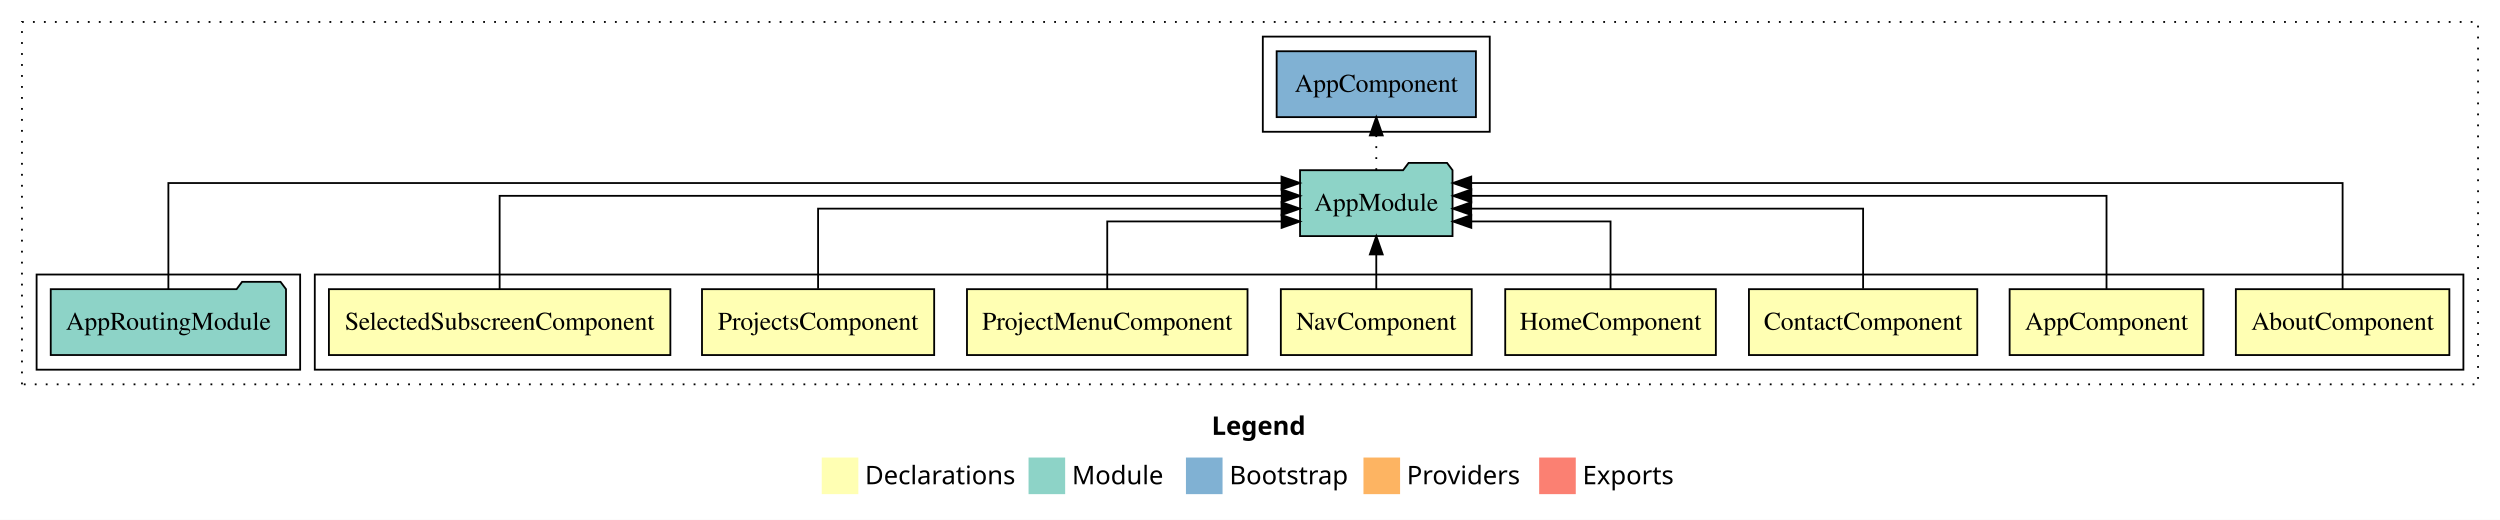
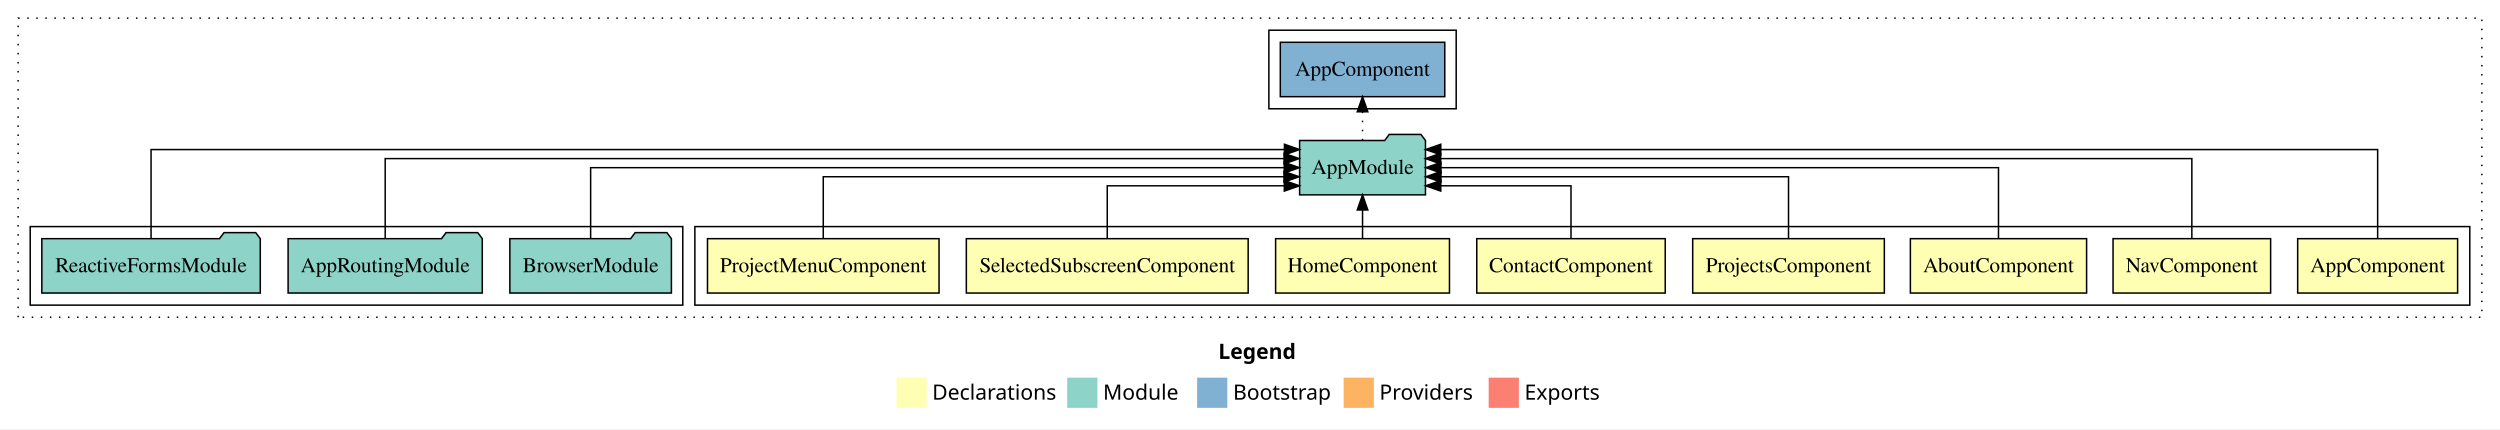
- <svg xmlns="http://www.w3.org/2000/svg" width="1366pt" height="284pt" viewBox="0.00 0.00 1366.00 284.00">
+ <svg xmlns="http://www.w3.org/2000/svg" width="1655pt" height="284pt" viewBox="0.00 0.00 1655.00 284.00">
  <g id="graph0" class="graph" transform="scale(1 1) rotate(0) translate(4 280)">
-     <polygon fill="#ffffff" stroke="transparent" points="-4,4 -4,-280 1362,-280 1362,4 -4,4" />
-     <text text-anchor="start" x="658.009" y="-42.4" font-family="sans-serif" font-weight="bold" font-size="14.00" fill="#000000">Legend</text>
-     <polygon fill="#ffffb3" stroke="transparent" points="445,-10 445,-30 465,-30 465,-10 445,-10" />
-     <text text-anchor="start" x="468.629" y="-15.4" font-family="sans-serif" font-size="14.00" fill="#000000">  Declarations</text>
-     <polygon fill="#8dd3c7" stroke="transparent" points="558,-10 558,-30 578,-30 578,-10 558,-10" />
-     <text text-anchor="start" x="581.725" y="-15.4" font-family="sans-serif" font-size="14.00" fill="#000000">  Module</text>
-     <polygon fill="#80b1d3" stroke="transparent" points="644,-10 644,-30 664,-30 664,-10 644,-10" />
-     <text text-anchor="start" x="667.781" y="-15.4" font-family="sans-serif" font-size="14.00" fill="#000000">  Bootstrap</text>
-     <polygon fill="#fdb462" stroke="transparent" points="741,-10 741,-30 761,-30 761,-10 741,-10" />
-     <text text-anchor="start" x="764.673" y="-15.4" font-family="sans-serif" font-size="14.00" fill="#000000">  Providers</text>
-     <polygon fill="#fb8072" stroke="transparent" points="837,-10 837,-30 857,-30 857,-10 837,-10" />
-     <text text-anchor="start" x="860.726" y="-15.4" font-family="sans-serif" font-size="14.00" fill="#000000">  Exports</text>
+     <polygon fill="#ffffff" stroke="transparent" points="-4,4 -4,-280 1651,-280 1651,4 -4,4" />
+     <text text-anchor="start" x="802.509" y="-42.4" font-family="sans-serif" font-weight="bold" font-size="14.00" fill="#000000">Legend</text>
+     <polygon fill="#ffffb3" stroke="transparent" points="589.5,-10 589.5,-30 609.5,-30 609.5,-10 589.5,-10" />
+     <text text-anchor="start" x="613.129" y="-15.4" font-family="sans-serif" font-size="14.00" fill="#000000">  Declarations</text>
+     <polygon fill="#8dd3c7" stroke="transparent" points="702.5,-10 702.5,-30 722.5,-30 722.5,-10 702.5,-10" />
+     <text text-anchor="start" x="726.225" y="-15.4" font-family="sans-serif" font-size="14.00" fill="#000000">  Module</text>
+     <polygon fill="#80b1d3" stroke="transparent" points="788.5,-10 788.5,-30 808.5,-30 808.5,-10 788.5,-10" />
+     <text text-anchor="start" x="812.281" y="-15.4" font-family="sans-serif" font-size="14.00" fill="#000000">  Bootstrap</text>
+     <polygon fill="#fdb462" stroke="transparent" points="885.5,-10 885.5,-30 905.5,-30 905.5,-10 885.5,-10" />
+     <text text-anchor="start" x="909.173" y="-15.4" font-family="sans-serif" font-size="14.00" fill="#000000">  Providers</text>
+     <polygon fill="#fb8072" stroke="transparent" points="981.5,-10 981.5,-30 1001.5,-30 1001.5,-10 981.5,-10" />
+     <text text-anchor="start" x="1005.226" y="-15.4" font-family="sans-serif" font-size="14.00" fill="#000000">  Exports</text>
    <g id="clust1" class="cluster">
-       <polygon fill="none" stroke="#000000" stroke-dasharray="1,5" points="8,-70 8,-268 1350,-268 1350,-70 8,-70" />
+       <polygon fill="none" stroke="#000000" stroke-dasharray="1,5" points="8,-70 8,-268 1639,-268 1639,-70 8,-70" />
    </g>
    <g id="clust2" class="cluster">
-       <polygon fill="none" stroke="#000000" points="168,-78 168,-130 1342,-130 1342,-78 168,-78" />
+       <polygon fill="none" stroke="#000000" points="456,-78 456,-130 1631,-130 1631,-78 456,-78" />
    </g>
    <g id="clust11" class="cluster">
-       <polygon fill="none" stroke="#000000" points="16,-78 16,-130 160,-130 160,-78 16,-78" />
+       <polygon fill="none" stroke="#000000" points="16,-78 16,-130 448,-130 448,-78 16,-78" />
    </g>
    <g id="clust13" class="cluster">
-       <polygon fill="none" stroke="#000000" points="686,-208 686,-260 810,-260 810,-208 686,-208" />
+       <polygon fill="none" stroke="#000000" points="836,-208 836,-260 960,-260 960,-208 836,-208" />
    </g>
    <g id="node1" class="node">
-       <polygon fill="#ffffb3" stroke="#000000" points="1334.33,-122 1217.67,-122 1217.67,-86 1334.33,-86 1334.33,-122" />
-       <text text-anchor="middle" x="1276" y="-99.8" font-family="Times,serif" font-size="14.00" fill="#000000">AboutComponent</text>
+       <polygon fill="#ffffb3" stroke="#000000" points="1622.94,-122 1517.06,-122 1517.06,-86 1622.94,-86 1622.94,-122" />
+       <text text-anchor="middle" x="1570" y="-99.8" font-family="Times,serif" font-size="14.00" fill="#000000">AppComponent</text>
    </g>
    <g id="node9" class="node">
-       <polygon fill="#8dd3c7" stroke="#000000" points="789.657,-187 786.657,-191 765.657,-191 762.657,-187 706.343,-187 706.343,-151 789.657,-151 789.657,-187" />
-       <text text-anchor="middle" x="748" y="-164.8" font-family="Times,serif" font-size="14.00" fill="#000000">AppModule</text>
+       <polygon fill="#8dd3c7" stroke="#000000" points="939.657,-187 936.657,-191 915.657,-191 912.657,-187 856.343,-187 856.343,-151 939.657,-151 939.657,-187" />
+       <text text-anchor="middle" x="898" y="-164.8" font-family="Times,serif" font-size="14.00" fill="#000000">AppModule</text>
    </g>
    <g id="edge1" class="edge">
-       <path fill="none" stroke="#000000" d="M1276,-122.011C1276,-144.485 1276,-180 1276,-180 1276,-180 799.873,-180 799.873,-180" />
-       <polygon fill="#000000" stroke="#000000" points="799.873,-176.5 789.873,-180 799.873,-183.5 799.873,-176.5" />
+       <path fill="none" stroke="#000000" d="M1570,-122.248C1570,-145.018 1570,-181 1570,-181 1570,-181 949.783,-181 949.783,-181" />
+       <polygon fill="#000000" stroke="#000000" points="949.783,-177.5 939.783,-181 949.783,-184.5 949.783,-177.5" />
    </g>
    <g id="node2" class="node">
-       <polygon fill="#ffffb3" stroke="#000000" points="1199.94,-122 1094.06,-122 1094.06,-86 1199.94,-86 1199.94,-122" />
-       <text text-anchor="middle" x="1147" y="-99.8" font-family="Times,serif" font-size="14.00" fill="#000000">AppComponent</text>
+       <polygon fill="#ffffb3" stroke="#000000" points="1499.154,-122 1394.846,-122 1394.846,-86 1499.154,-86 1499.154,-122" />
+       <text text-anchor="middle" x="1447" y="-99.8" font-family="Times,serif" font-size="14.00" fill="#000000">NavComponent</text>
    </g>
    <g id="edge2" class="edge">
-       <path fill="none" stroke="#000000" d="M1147,-122.129C1147,-142.572 1147,-173 1147,-173 1147,-173 799.946,-173 799.946,-173" />
-       <polygon fill="#000000" stroke="#000000" points="799.946,-169.5 789.946,-173 799.946,-176.5 799.946,-169.5" />
+       <path fill="none" stroke="#000000" d="M1447,-122.284C1447,-143.321 1447,-175 1447,-175 1447,-175 949.715,-175 949.715,-175" />
+       <polygon fill="#000000" stroke="#000000" points="949.715,-171.5 939.715,-175 949.715,-178.5 949.715,-171.5" />
    </g>
    <g id="node3" class="node">
-       <polygon fill="#ffffb3" stroke="#000000" points="1076.38,-122 951.62,-122 951.62,-86 1076.38,-86 1076.38,-122" />
-       <text text-anchor="middle" x="1014" y="-99.8" font-family="Times,serif" font-size="14.00" fill="#000000">ContactComponent</text>
+       <polygon fill="#ffffb3" stroke="#000000" points="1377.33,-122 1260.67,-122 1260.67,-86 1377.33,-86 1377.33,-122" />
+       <text text-anchor="middle" x="1319" y="-99.8" font-family="Times,serif" font-size="14.00" fill="#000000">AboutComponent</text>
    </g>
    <g id="edge3" class="edge">
-       <path fill="none" stroke="#000000" d="M1014,-122.267C1014,-140.555 1014,-166 1014,-166 1014,-166 799.855,-166 799.855,-166" />
-       <polygon fill="#000000" stroke="#000000" points="799.855,-162.5 789.855,-166 799.855,-169.5 799.855,-162.5" />
+       <path fill="none" stroke="#000000" d="M1319,-122.106C1319,-141.339 1319,-169 1319,-169 1319,-169 949.906,-169 949.906,-169" />
+       <polygon fill="#000000" stroke="#000000" points="949.906,-165.5 939.906,-169 949.906,-172.5 949.906,-165.5" />
    </g>
    <g id="node4" class="node">
-       <polygon fill="#ffffb3" stroke="#000000" points="933.545,-122 818.455,-122 818.455,-86 933.545,-86 933.545,-122" />
-       <text text-anchor="middle" x="876" y="-99.8" font-family="Times,serif" font-size="14.00" fill="#000000">HomeComponent</text>
+       <polygon fill="#ffffb3" stroke="#000000" points="1243.431,-122 1116.569,-122 1116.569,-86 1243.431,-86 1243.431,-122" />
+       <text text-anchor="middle" x="1180" y="-99.8" font-family="Times,serif" font-size="14.00" fill="#000000">ProjectsComponent</text>
    </g>
    <g id="edge4" class="edge">
-       <path fill="none" stroke="#000000" d="M876,-122.009C876,-138.049 876,-159 876,-159 876,-159 799.912,-159 799.912,-159" />
-       <polygon fill="#000000" stroke="#000000" points="799.912,-155.5 789.912,-159 799.912,-162.5 799.912,-155.5" />
+       <path fill="none" stroke="#000000" d="M1180,-122.022C1180,-139.373 1180,-163 1180,-163 1180,-163 949.914,-163 949.914,-163" />
+       <polygon fill="#000000" stroke="#000000" points="949.914,-159.5 939.914,-163 949.914,-166.5 949.914,-159.5" />
    </g>
    <g id="node5" class="node">
-       <polygon fill="#ffffb3" stroke="#000000" points="800.154,-122 695.846,-122 695.846,-86 800.154,-86 800.154,-122" />
-       <text text-anchor="middle" x="748" y="-99.8" font-family="Times,serif" font-size="14.00" fill="#000000">NavComponent</text>
+       <polygon fill="#ffffb3" stroke="#000000" points="1098.38,-122 973.62,-122 973.62,-86 1098.38,-86 1098.38,-122" />
+       <text text-anchor="middle" x="1036" y="-99.8" font-family="Times,serif" font-size="14.00" fill="#000000">ContactComponent</text>
    </g>
    <g id="edge5" class="edge">
-       <path fill="none" stroke="#000000" d="M748,-122.106C748,-122.106 748,-140.991 748,-140.991" />
-       <polygon fill="#000000" stroke="#000000" points="744.5,-140.991 748,-150.991 751.5,-140.991 744.5,-140.991" />
+       <path fill="none" stroke="#000000" d="M1036,-122.24C1036,-137.571 1036,-157 1036,-157 1036,-157 949.779,-157 949.779,-157" />
+       <polygon fill="#000000" stroke="#000000" points="949.779,-153.5 939.779,-157 949.779,-160.5 949.779,-153.5" />
    </g>
    <g id="node6" class="node">
-       <polygon fill="#ffffb3" stroke="#000000" points="677.646,-122 524.354,-122 524.354,-86 677.646,-86 677.646,-122" />
-       <text text-anchor="middle" x="601" y="-99.8" font-family="Times,serif" font-size="14.00" fill="#000000">ProjectMenuComponent</text>
+       <polygon fill="#ffffb3" stroke="#000000" points="955.545,-122 840.455,-122 840.455,-86 955.545,-86 955.545,-122" />
+       <text text-anchor="middle" x="898" y="-99.8" font-family="Times,serif" font-size="14.00" fill="#000000">HomeComponent</text>
    </g>
    <g id="edge6" class="edge">
-       <path fill="none" stroke="#000000" d="M601,-122.009C601,-138.049 601,-159 601,-159 601,-159 696.269,-159 696.269,-159" />
-       <polygon fill="#000000" stroke="#000000" points="696.269,-162.5 706.269,-159 696.269,-155.5 696.269,-162.5" />
+       <path fill="none" stroke="#000000" d="M898,-122.106C898,-122.106 898,-140.991 898,-140.991" />
+       <polygon fill="#000000" stroke="#000000" points="894.5,-140.991 898,-150.991 901.5,-140.991 894.5,-140.991" />
    </g>
    <g id="node7" class="node">
-       <polygon fill="#ffffb3" stroke="#000000" points="506.431,-122 379.569,-122 379.569,-86 506.431,-86 506.431,-122" />
-       <text text-anchor="middle" x="443" y="-99.8" font-family="Times,serif" font-size="14.00" fill="#000000">ProjectsComponent</text>
+       <polygon fill="#ffffb3" stroke="#000000" points="822.286,-122 635.714,-122 635.714,-86 822.286,-86 822.286,-122" />
+       <text text-anchor="middle" x="729" y="-99.8" font-family="Times,serif" font-size="14.00" fill="#000000">SelectedSubscreenComponent</text>
    </g>
    <g id="edge7" class="edge">
-       <path fill="none" stroke="#000000" d="M443,-122.267C443,-140.555 443,-166 443,-166 443,-166 696.231,-166 696.231,-166" />
-       <polygon fill="#000000" stroke="#000000" points="696.231,-169.5 706.231,-166 696.231,-162.5 696.231,-169.5" />
+       <path fill="none" stroke="#000000" d="M729,-122.24C729,-137.571 729,-157 729,-157 729,-157 846.225,-157 846.225,-157" />
+       <polygon fill="#000000" stroke="#000000" points="846.225,-160.5 856.225,-157 846.225,-153.5 846.225,-160.5" />
    </g>
    <g id="node8" class="node">
-       <polygon fill="#ffffb3" stroke="#000000" points="362.286,-122 175.714,-122 175.714,-86 362.286,-86 362.286,-122" />
-       <text text-anchor="middle" x="269" y="-99.8" font-family="Times,serif" font-size="14.00" fill="#000000">SelectedSubscreenComponent</text>
+       <polygon fill="#ffffb3" stroke="#000000" points="617.646,-122 464.354,-122 464.354,-86 617.646,-86 617.646,-122" />
+       <text text-anchor="middle" x="541" y="-99.8" font-family="Times,serif" font-size="14.00" fill="#000000">ProjectMenuComponent</text>
    </g>
    <g id="edge8" class="edge">
-       <path fill="none" stroke="#000000" d="M269,-122.129C269,-142.572 269,-173 269,-173 269,-173 696.33,-173 696.33,-173" />
-       <polygon fill="#000000" stroke="#000000" points="696.33,-176.5 706.33,-173 696.33,-169.5 696.33,-176.5" />
+       <path fill="none" stroke="#000000" d="M541,-122.022C541,-139.373 541,-163 541,-163 541,-163 845.998,-163 845.998,-163" />
+       <polygon fill="#000000" stroke="#000000" points="845.998,-166.5 855.998,-163 845.998,-159.5 845.998,-166.5" />
+     </g>
+     <g id="node13" class="node">
+       <polygon fill="#80b1d3" stroke="#000000" points="952.439,-252 843.561,-252 843.561,-216 952.439,-216 952.439,-252" />
+       <text text-anchor="middle" x="898" y="-229.8" font-family="Times,serif" font-size="14.00" fill="#000000">AppComponent </text>
+     </g>
+     <g id="edge12" class="edge">
+       <path fill="none" stroke="#000000" stroke-dasharray="1,5" d="M898,-187.106C898,-187.106 898,-205.991 898,-205.991" />
+       <polygon fill="#000000" stroke="#000000" points="894.5,-205.991 898,-215.991 901.5,-205.991 894.5,-205.991" />
+     </g>
+     <g id="node10" class="node">
+       <polygon fill="#8dd3c7" stroke="#000000" points="440.473,-122 437.473,-126 416.473,-126 413.473,-122 333.527,-122 333.527,-86 440.473,-86 440.473,-122" />
+       <text text-anchor="middle" x="387" y="-99.8" font-family="Times,serif" font-size="14.00" fill="#000000">BrowserModule</text>
+     </g>
+     <g id="edge9" class="edge">
+       <path fill="none" stroke="#000000" d="M387,-122.106C387,-141.339 387,-169 387,-169 387,-169 846.183,-169 846.183,-169" />
+       <polygon fill="#000000" stroke="#000000" points="846.183,-172.5 856.183,-169 846.183,-165.5 846.183,-172.5" />
    </g>
    <g id="node11" class="node">
-       <polygon fill="#80b1d3" stroke="#000000" points="802.439,-252 693.561,-252 693.561,-216 802.439,-216 802.439,-252" />
-       <text text-anchor="middle" x="748" y="-229.8" font-family="Times,serif" font-size="14.00" fill="#000000">AppComponent </text>
+       <polygon fill="#8dd3c7" stroke="#000000" points="315.274,-122 312.274,-126 291.274,-126 288.274,-122 186.726,-122 186.726,-86 315.274,-86 315.274,-122" />
+       <text text-anchor="middle" x="251" y="-99.8" font-family="Times,serif" font-size="14.00" fill="#000000">AppRoutingModule</text>
    </g>
    <g id="edge10" class="edge">
-       <path fill="none" stroke="#000000" stroke-dasharray="1,5" d="M748,-187.106C748,-187.106 748,-205.991 748,-205.991" />
-       <polygon fill="#000000" stroke="#000000" points="744.5,-205.991 748,-215.991 751.5,-205.991 744.5,-205.991" />
+       <path fill="none" stroke="#000000" d="M251,-122.284C251,-143.321 251,-175 251,-175 251,-175 846.047,-175 846.047,-175" />
+       <polygon fill="#000000" stroke="#000000" points="846.047,-178.5 856.047,-175 846.047,-171.5 846.047,-178.5" />
    </g>
-     <g id="node10" class="node">
-       <polygon fill="#8dd3c7" stroke="#000000" points="152.274,-122 149.274,-126 128.274,-126 125.274,-122 23.726,-122 23.726,-86 152.274,-86 152.274,-122" />
-       <text text-anchor="middle" x="88" y="-99.8" font-family="Times,serif" font-size="14.00" fill="#000000">AppRoutingModule</text>
+     <g id="node12" class="node">
+       <polygon fill="#8dd3c7" stroke="#000000" points="168.305,-122 165.305,-126 144.305,-126 141.305,-122 23.695,-122 23.695,-86 168.305,-86 168.305,-122" />
+       <text text-anchor="middle" x="96" y="-99.8" font-family="Times,serif" font-size="14.00" fill="#000000">ReactiveFormsModule</text>
    </g>
-     <g id="edge9" class="edge">
-       <path fill="none" stroke="#000000" d="M88,-122.011C88,-144.485 88,-180 88,-180 88,-180 696.213,-180 696.213,-180" />
-       <polygon fill="#000000" stroke="#000000" points="696.213,-183.5 706.213,-180 696.213,-176.5 696.213,-183.5" />
+     <g id="edge11" class="edge">
+       <path fill="none" stroke="#000000" d="M96,-122.248C96,-145.018 96,-181 96,-181 96,-181 846.29,-181 846.29,-181" />
+       <polygon fill="#000000" stroke="#000000" points="846.29,-184.5 856.29,-181 846.29,-177.5 846.29,-184.5" />
    </g>
  </g>
</svg>
